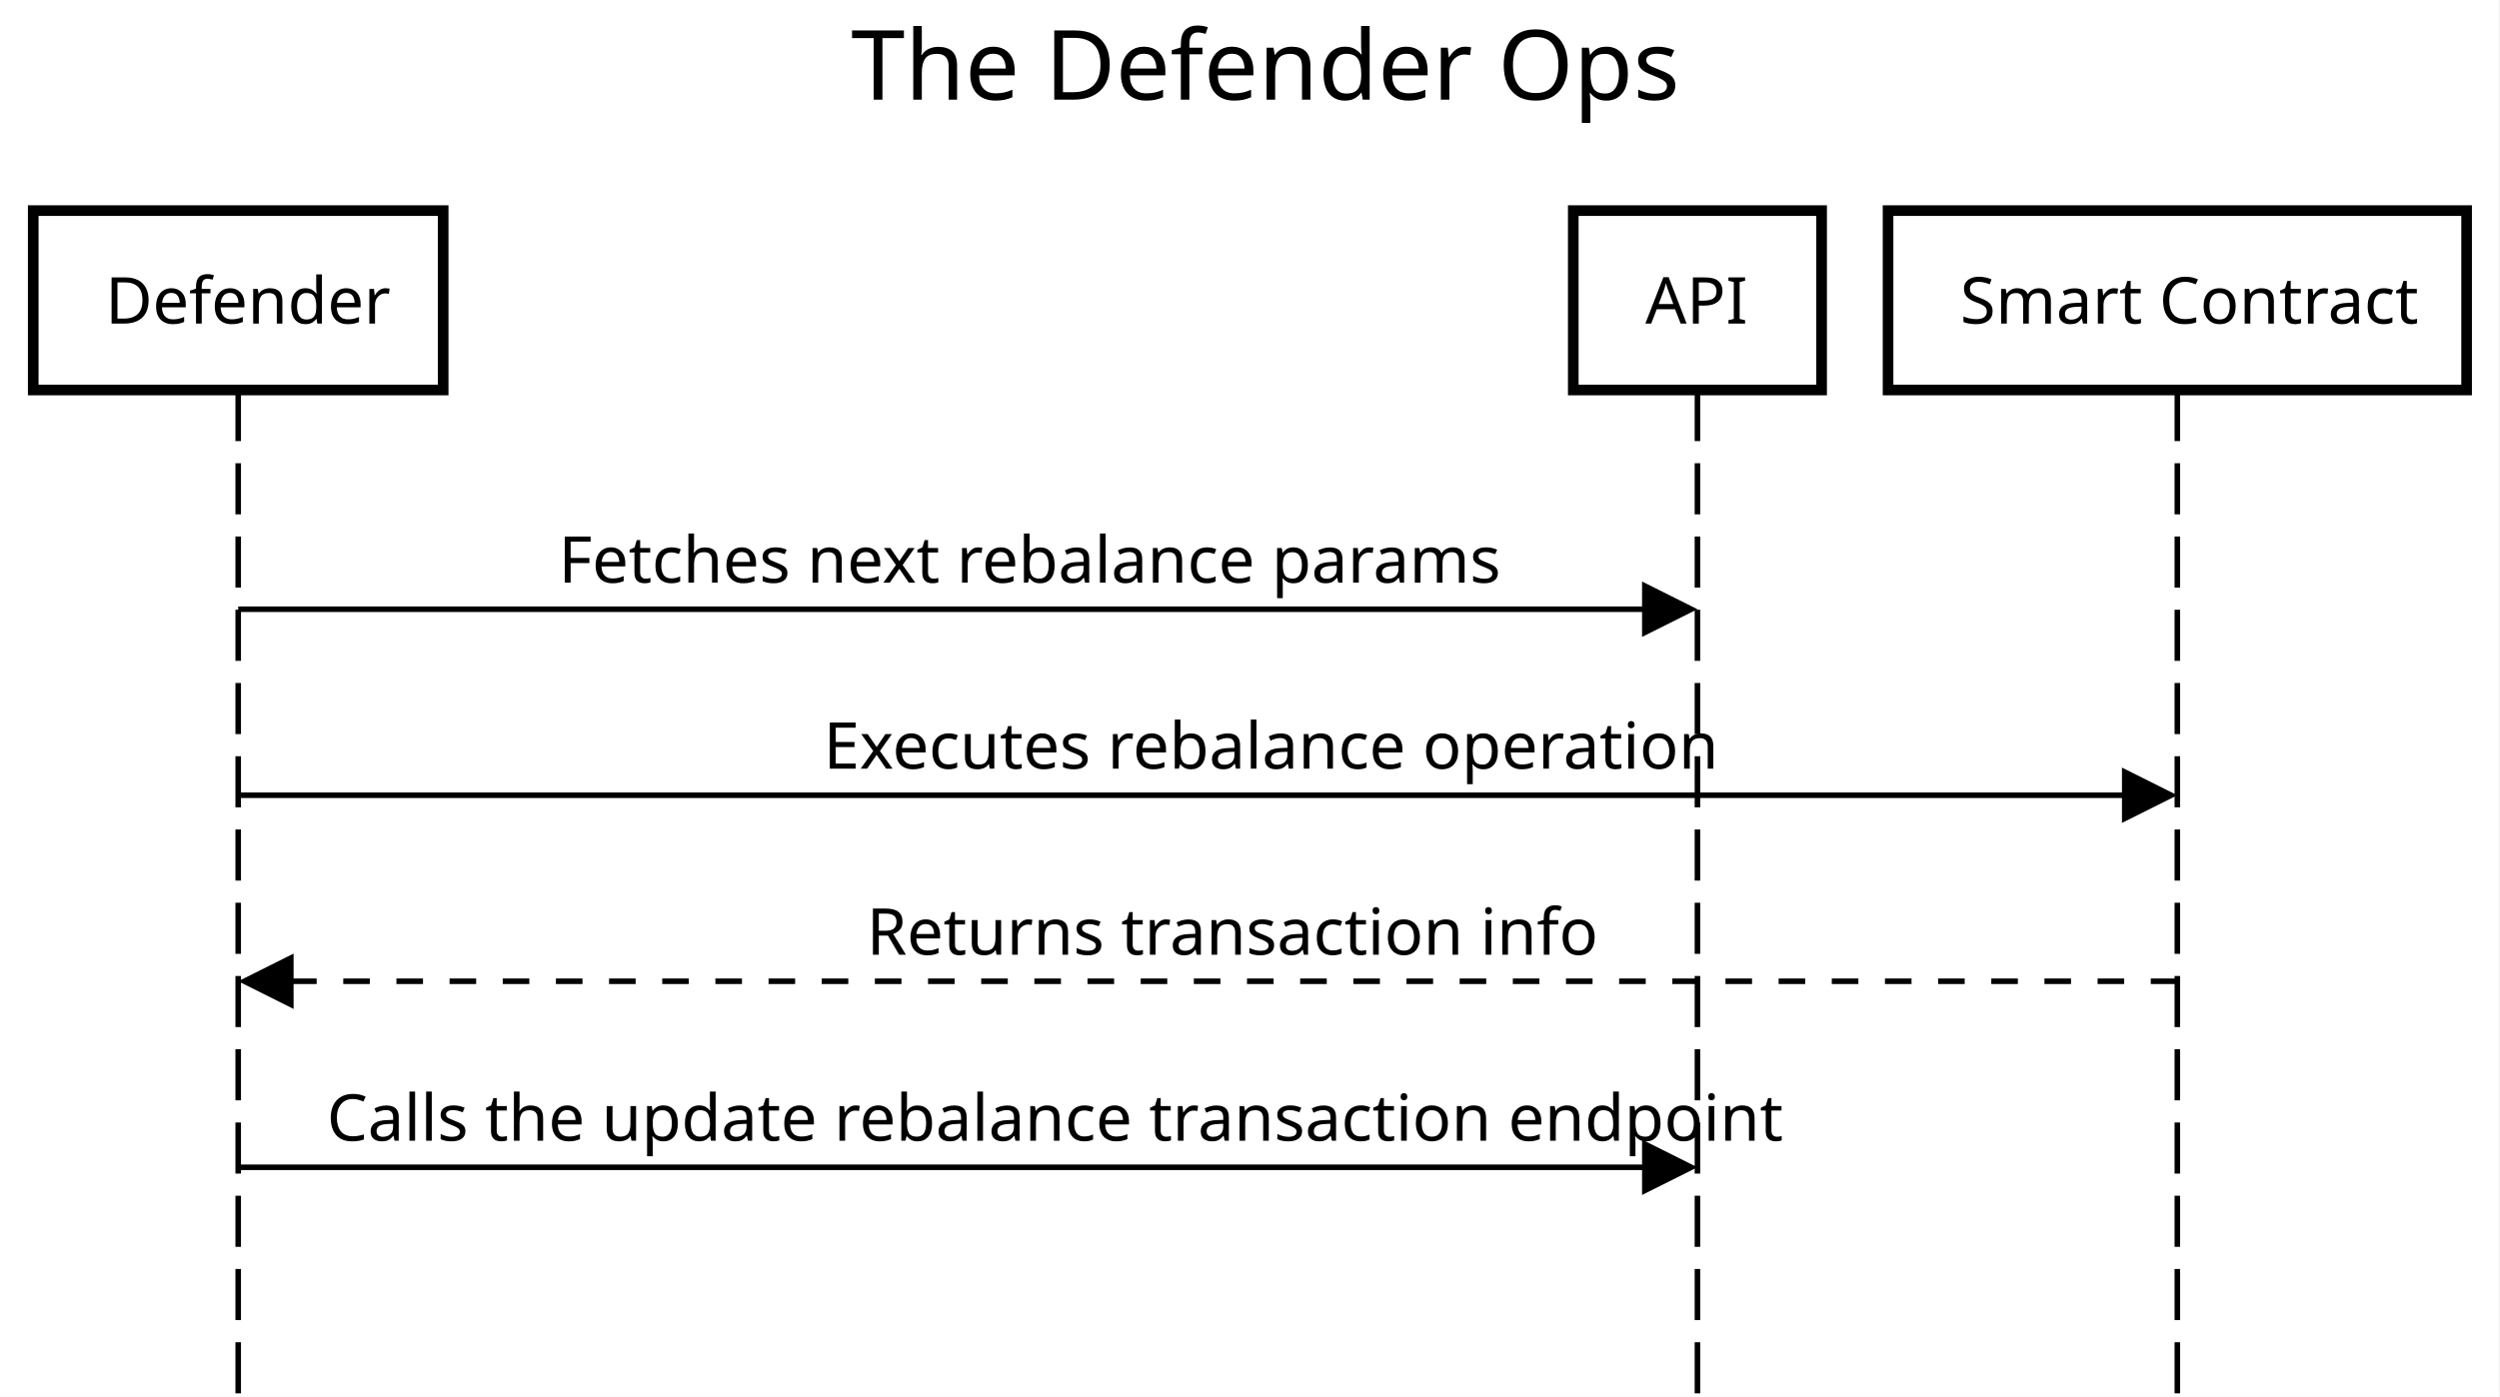
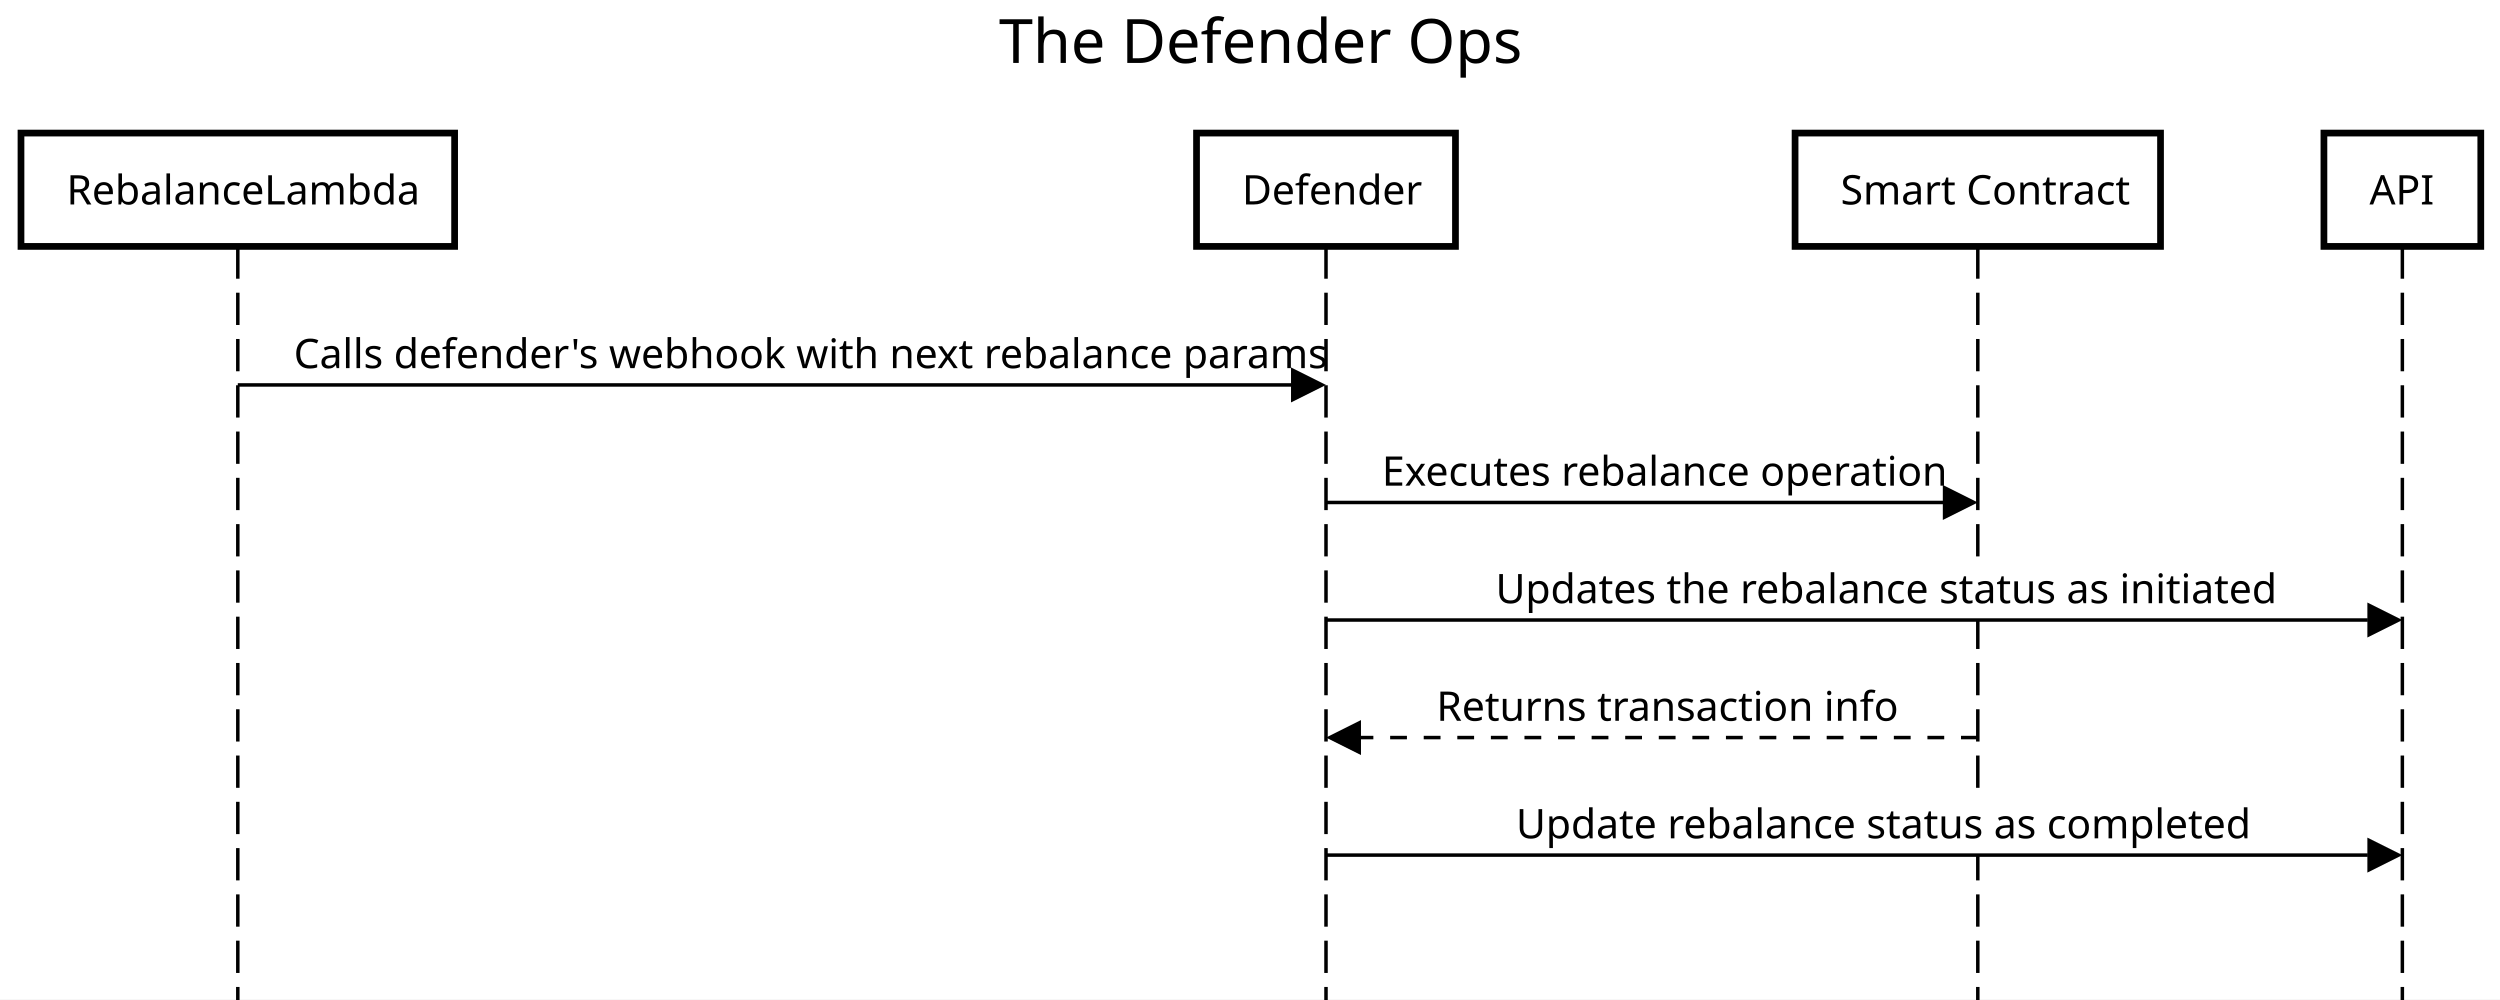
- <svg xmlns="http://www.w3.org/2000/svg" version="1.1" width="567" height="317">
+ <svg xmlns="http://www.w3.org/2000/svg" version="1.1" width="898" height="359">
  <defs />
  <g>
    <g />
    <g />
    <g />
    <g />
+     <g />
    <g>
-       <rect fill="white" stroke="none" x="0" y="0" width="567" height="317" />
+       <rect fill="white" stroke="none" x="0" y="0" width="898" height="359" />
    </g>
    <g>
-       <text fill="black" stroke="none" font-family="sans-serif" font-size="16.5pt" font-style="normal" font-weight="normal" text-decoration="normal" x="193.105" y="22.618" text-anchor="start" dominant-baseline="alphabetic" xml:space="preserve">The Defender Ops</text>
+       <text fill="black" stroke="none" font-family="sans-serif" font-size="16.5pt" font-style="normal" font-weight="normal" text-decoration="normal" x="358.826" y="22.618" text-anchor="start" dominant-baseline="alphabetic" xml:space="preserve">The Defender Ops</text>
    </g>
    <g />
    <g>
-       <path fill="none" stroke="black" paint-order="fill stroke markers" d=" M 54.046 88.512 L 54.046 317.707" stroke-miterlimit="10" stroke-width="1.257" stroke-dasharray="11.599,5.026" />
-       <path fill="none" stroke="black" paint-order="fill stroke markers" d=" M 385.134 88.512 L 385.134 317.707" stroke-miterlimit="10" stroke-width="1.257" stroke-dasharray="11.599,5.026" />
-       <path fill="none" stroke="black" paint-order="fill stroke markers" d=" M 494.02 88.512 L 494.02 317.707" stroke-miterlimit="10" stroke-width="1.257" stroke-dasharray="11.599,5.026" />
+       <path fill="none" stroke="black" paint-order="fill stroke markers" d=" M 85.419 88.512 L 85.419 359.927" stroke-miterlimit="10" stroke-width="1.257" stroke-dasharray="11.599,5.026" />
+       <path fill="none" stroke="black" paint-order="fill stroke markers" d=" M 476.299 88.512 L 476.299 359.927" stroke-miterlimit="10" stroke-width="1.257" stroke-dasharray="11.599,5.026" />
+       <path fill="none" stroke="black" paint-order="fill stroke markers" d=" M 710.424 88.512 L 710.424 359.927" stroke-miterlimit="10" stroke-width="1.257" stroke-dasharray="11.599,5.026" />
+       <path fill="none" stroke="black" paint-order="fill stroke markers" d=" M 862.926 88.512 L 862.926 359.927" stroke-miterlimit="10" stroke-width="1.257" stroke-dasharray="11.599,5.026" />
    </g>
    <g>
      <path fill="none" stroke="none" />
      <g>
-         <path fill="white" stroke="black" paint-order="fill stroke markers" d=" M 7.539 47.799 L 100.552 47.799 L 100.552 88.512 L 7.539 88.512 L 7.539 47.799 Z" stroke-miterlimit="10" stroke-width="2.413" stroke-dasharray="" />
+         <path fill="white" stroke="black" paint-order="fill stroke markers" d=" M 7.539 47.799 L 163.299 47.799 L 163.299 88.512 L 7.539 88.512 L 7.539 47.799 Z" stroke-miterlimit="10" stroke-width="2.413" stroke-dasharray="" />
      </g>
      <g>
        <g />
-         <text fill="black" stroke="none" font-family="sans-serif" font-size="11pt" font-style="normal" font-weight="normal" text-decoration="normal" x="23.9" y="73.433" text-anchor="start" dominant-baseline="alphabetic" xml:space="preserve">Defender</text>
+         <text fill="black" stroke="none" font-family="sans-serif" font-size="11pt" font-style="normal" font-weight="normal" text-decoration="normal" x="23.9" y="73.433" text-anchor="start" dominant-baseline="alphabetic" xml:space="preserve">RebalanceLambda</text>
      </g>
      <path fill="none" stroke="none" />
      <g>
-         <path fill="white" stroke="black" paint-order="fill stroke markers" d=" M 356.962 47.799 L 413.305 47.799 L 413.305 88.512 L 356.962 88.512 L 356.962 47.799 Z" stroke-miterlimit="10" stroke-width="2.413" stroke-dasharray="" />
+         <path fill="white" stroke="black" paint-order="fill stroke markers" d=" M 429.792 47.799 L 522.805 47.799 L 522.805 88.512 L 429.792 88.512 L 429.792 47.799 Z" stroke-miterlimit="10" stroke-width="2.413" stroke-dasharray="" />
      </g>
      <g>
        <g />
-         <text fill="black" stroke="none" font-family="sans-serif" font-size="11pt" font-style="normal" font-weight="normal" text-decoration="normal" x="373.322" y="73.433" text-anchor="start" dominant-baseline="alphabetic" xml:space="preserve">API</text>
+         <text fill="black" stroke="none" font-family="sans-serif" font-size="11pt" font-style="normal" font-weight="normal" text-decoration="normal" x="446.152" y="73.433" text-anchor="start" dominant-baseline="alphabetic" xml:space="preserve">Defender</text>
      </g>
      <path fill="none" stroke="none" />
      <g>
-         <path fill="white" stroke="black" paint-order="fill stroke markers" d=" M 428.384 47.799 L 559.655 47.799 L 559.655 88.512 L 428.384 88.512 L 428.384 47.799 Z" stroke-miterlimit="10" stroke-width="2.413" stroke-dasharray="" />
+         <path fill="white" stroke="black" paint-order="fill stroke markers" d=" M 644.789 47.799 L 776.06 47.799 L 776.06 88.512 L 644.789 88.512 L 644.789 47.799 Z" stroke-miterlimit="10" stroke-width="2.413" stroke-dasharray="" />
      </g>
      <g>
        <g />
-         <text fill="black" stroke="none" font-family="sans-serif" font-size="11pt" font-style="normal" font-weight="normal" text-decoration="normal" x="444.744" y="73.433" text-anchor="start" dominant-baseline="alphabetic" xml:space="preserve">Smart Contract</text>
+         <text fill="black" stroke="none" font-family="sans-serif" font-size="11pt" font-style="normal" font-weight="normal" text-decoration="normal" x="661.149" y="73.433" text-anchor="start" dominant-baseline="alphabetic" xml:space="preserve">Smart Contract</text>
+       </g>
+       <path fill="none" stroke="none" />
+       <g>
+         <path fill="white" stroke="black" paint-order="fill stroke markers" d=" M 834.754 47.799 L 891.098 47.799 L 891.098 88.512 L 834.754 88.512 L 834.754 47.799 Z" stroke-miterlimit="10" stroke-width="2.413" stroke-dasharray="" />
+       </g>
+       <g>
+         <g />
+         <text fill="black" stroke="none" font-family="sans-serif" font-size="11pt" font-style="normal" font-weight="normal" text-decoration="normal" x="851.114" y="73.433" text-anchor="start" dominant-baseline="alphabetic" xml:space="preserve">API</text>
      </g>
    </g>
    <g>
      <g>
        <g>
-           <rect fill="white" stroke="none" x="124.46" y="118.669" width="190.26" height="19.602" />
+           <rect fill="white" stroke="none" x="103.262" y="118.669" width="355.193" height="19.602" />
        </g>
-         <text fill="black" stroke="none" font-family="sans-serif" font-size="11pt" font-style="normal" font-weight="normal" text-decoration="normal" x="126.721" y="132.24" text-anchor="start" dominant-baseline="alphabetic" xml:space="preserve">Fetches next rebalance params</text>
+         <text fill="black" stroke="none" font-family="sans-serif" font-size="11pt" font-style="normal" font-weight="normal" text-decoration="normal" x="105.524" y="132.24" text-anchor="start" dominant-baseline="alphabetic" xml:space="preserve">Calls defender's webhook with next rebalance params</text>
      </g>
      <g>
-         <path fill="none" stroke="black" paint-order="fill stroke markers" d=" M 54.046 138.271 L 372.719 138.271" stroke-miterlimit="10" stroke-width="1.257" stroke-dasharray="" />
-         <g transform="translate(385.1335,138.2712) translate(-385.1335,-138.2712)">
-           <path fill="black" stroke="none" paint-order="stroke fill markers" d=" M 372.568 131.988 L 385.134 138.271 L 372.568 144.554 Z" />
+         <path fill="none" stroke="black" paint-order="fill stroke markers" d=" M 85.419 138.271 L 463.884 138.271" stroke-miterlimit="10" stroke-width="1.257" stroke-dasharray="" />
+         <g transform="translate(476.2985,138.2712) translate(-476.2985,-138.2712)">
+           <path fill="black" stroke="none" paint-order="stroke fill markers" d=" M 463.733 131.988 L 476.299 138.271 L 463.733 144.554 Z" />
        </g>
      </g>
      <g>
        <g>
-           <rect fill="white" stroke="none" x="184.592" y="160.889" width="178.881" height="19.602" />
+           <rect fill="white" stroke="none" x="494.142" y="160.889" width="198.44" height="19.602" />
        </g>
-         <text fill="black" stroke="none" font-family="sans-serif" font-size="11pt" font-style="normal" font-weight="normal" text-decoration="normal" x="186.854" y="174.46" text-anchor="start" dominant-baseline="alphabetic" xml:space="preserve">Executes rebalance operation</text>
+         <text fill="black" stroke="none" font-family="sans-serif" font-size="11pt" font-style="normal" font-weight="normal" text-decoration="normal" x="496.403" y="174.46" text-anchor="start" dominant-baseline="alphabetic" xml:space="preserve">Executes rebalance operation</text>
      </g>
      <g>
-         <path fill="none" stroke="black" paint-order="fill stroke markers" d=" M 54.046 180.491 L 481.605 180.491" stroke-miterlimit="10" stroke-width="1.257" stroke-dasharray="" />
-         <g transform="translate(494.0196,180.4914) translate(-494.0196,-180.4914)">
-           <path fill="black" stroke="none" paint-order="stroke fill markers" d=" M 481.454 174.209 L 494.02 180.491 L 481.454 186.774 Z" />
+         <path fill="none" stroke="black" paint-order="fill stroke markers" d=" M 476.299 180.491 L 698.01 180.491" stroke-miterlimit="10" stroke-width="1.257" stroke-dasharray="" />
+         <g transform="translate(710.4245,180.4914) translate(-710.4245,-180.4914)">
+           <path fill="black" stroke="none" paint-order="stroke fill markers" d=" M 697.859 174.209 L 710.424 180.491 L 697.859 186.774 Z" />
        </g>
      </g>
      <g>
        <g>
-           <rect fill="white" stroke="none" x="194.378" y="203.109" width="159.309" height="19.602" />
+           <rect fill="white" stroke="none" x="534.954" y="203.109" width="269.317" height="19.602" />
        </g>
-         <text fill="black" stroke="none" font-family="sans-serif" font-size="11pt" font-style="normal" font-weight="normal" text-decoration="normal" x="196.64" y="216.68" text-anchor="start" dominant-baseline="alphabetic" xml:space="preserve">Returns transaction info</text>
+         <text fill="black" stroke="none" font-family="sans-serif" font-size="11pt" font-style="normal" font-weight="normal" text-decoration="normal" x="537.216" y="216.68" text-anchor="start" dominant-baseline="alphabetic" xml:space="preserve">Updates the rebalance status as initiated</text>
      </g>
      <g>
-         <path fill="none" stroke="black" paint-order="fill stroke markers" d=" M 494.02 222.712 L 66.461 222.712" stroke-miterlimit="10" stroke-width="1.257" stroke-dasharray="6.031" />
-         <g transform="translate(54.04588,222.7116) translate(-54.04588,-222.7116)">
-           <path fill="black" stroke="none" paint-order="stroke fill markers" d=" M 66.611 216.429 L 54.046 222.712 L 66.611 228.994 Z" />
+         <path fill="none" stroke="black" paint-order="fill stroke markers" d=" M 476.299 222.712 L 850.511 222.712" stroke-miterlimit="10" stroke-width="1.257" stroke-dasharray="" />
+         <g transform="translate(862.9258,222.7116) translate(-862.9258,-222.7116)">
+           <path fill="black" stroke="none" paint-order="stroke fill markers" d=" M 850.36 216.429 L 862.926 222.712 L 850.36 228.994 Z" />
        </g>
      </g>
      <g>
        <g>
-           <rect fill="white" stroke="none" x="71.889" y="245.33" width="295.401" height="19.602" />
+           <rect fill="white" stroke="none" x="513.707" y="245.33" width="159.309" height="19.602" />
        </g>
-         <text fill="black" stroke="none" font-family="sans-serif" font-size="11pt" font-style="normal" font-weight="normal" text-decoration="normal" x="74.151" y="258.9" text-anchor="start" dominant-baseline="alphabetic" xml:space="preserve">Calls the update rebalance transaction endpoint</text>
+         <text fill="black" stroke="none" font-family="sans-serif" font-size="11pt" font-style="normal" font-weight="normal" text-decoration="normal" x="515.969" y="258.9" text-anchor="start" dominant-baseline="alphabetic" xml:space="preserve">Returns transaction info</text>
      </g>
      <g>
-         <path fill="none" stroke="black" paint-order="fill stroke markers" d=" M 54.046 264.932 L 372.719 264.932" stroke-miterlimit="10" stroke-width="1.257" stroke-dasharray="" />
-         <g transform="translate(385.1335,264.9319) translate(-385.1335,-264.9319)">
-           <path fill="black" stroke="none" paint-order="stroke fill markers" d=" M 372.568 258.649 L 385.134 264.932 L 372.568 271.215 Z" />
+         <path fill="none" stroke="black" paint-order="fill stroke markers" d=" M 710.424 264.932 L 488.713 264.932" stroke-miterlimit="10" stroke-width="1.257" stroke-dasharray="6.031" />
+         <g transform="translate(476.2985,264.9319) translate(-476.2985,-264.9319)">
+           <path fill="black" stroke="none" paint-order="stroke fill markers" d=" M 488.864 258.649 L 476.299 264.932 L 488.864 271.215 Z" />
+         </g>
+       </g>
+       <g>
+         <g>
+           <rect fill="white" stroke="none" x="542.289" y="287.55" width="254.646" height="19.602" />
+         </g>
+         <text fill="black" stroke="none" font-family="sans-serif" font-size="11pt" font-style="normal" font-weight="normal" text-decoration="normal" x="544.551" y="301.121" text-anchor="start" dominant-baseline="alphabetic" xml:space="preserve">Update rebalance status as completed</text>
+       </g>
+       <g>
+         <path fill="none" stroke="black" paint-order="fill stroke markers" d=" M 476.299 307.152 L 850.511 307.152" stroke-miterlimit="10" stroke-width="1.257" stroke-dasharray="" />
+         <g transform="translate(862.9258,307.1521) translate(-862.9258,-307.1521)">
+           <path fill="black" stroke="none" paint-order="stroke fill markers" d=" M 850.36 300.869 L 862.926 307.152 L 850.36 313.435 Z" />
        </g>
      </g>
    </g>
    <g />
    <g />
    <g />
+     <g />
  </g>
</svg>
